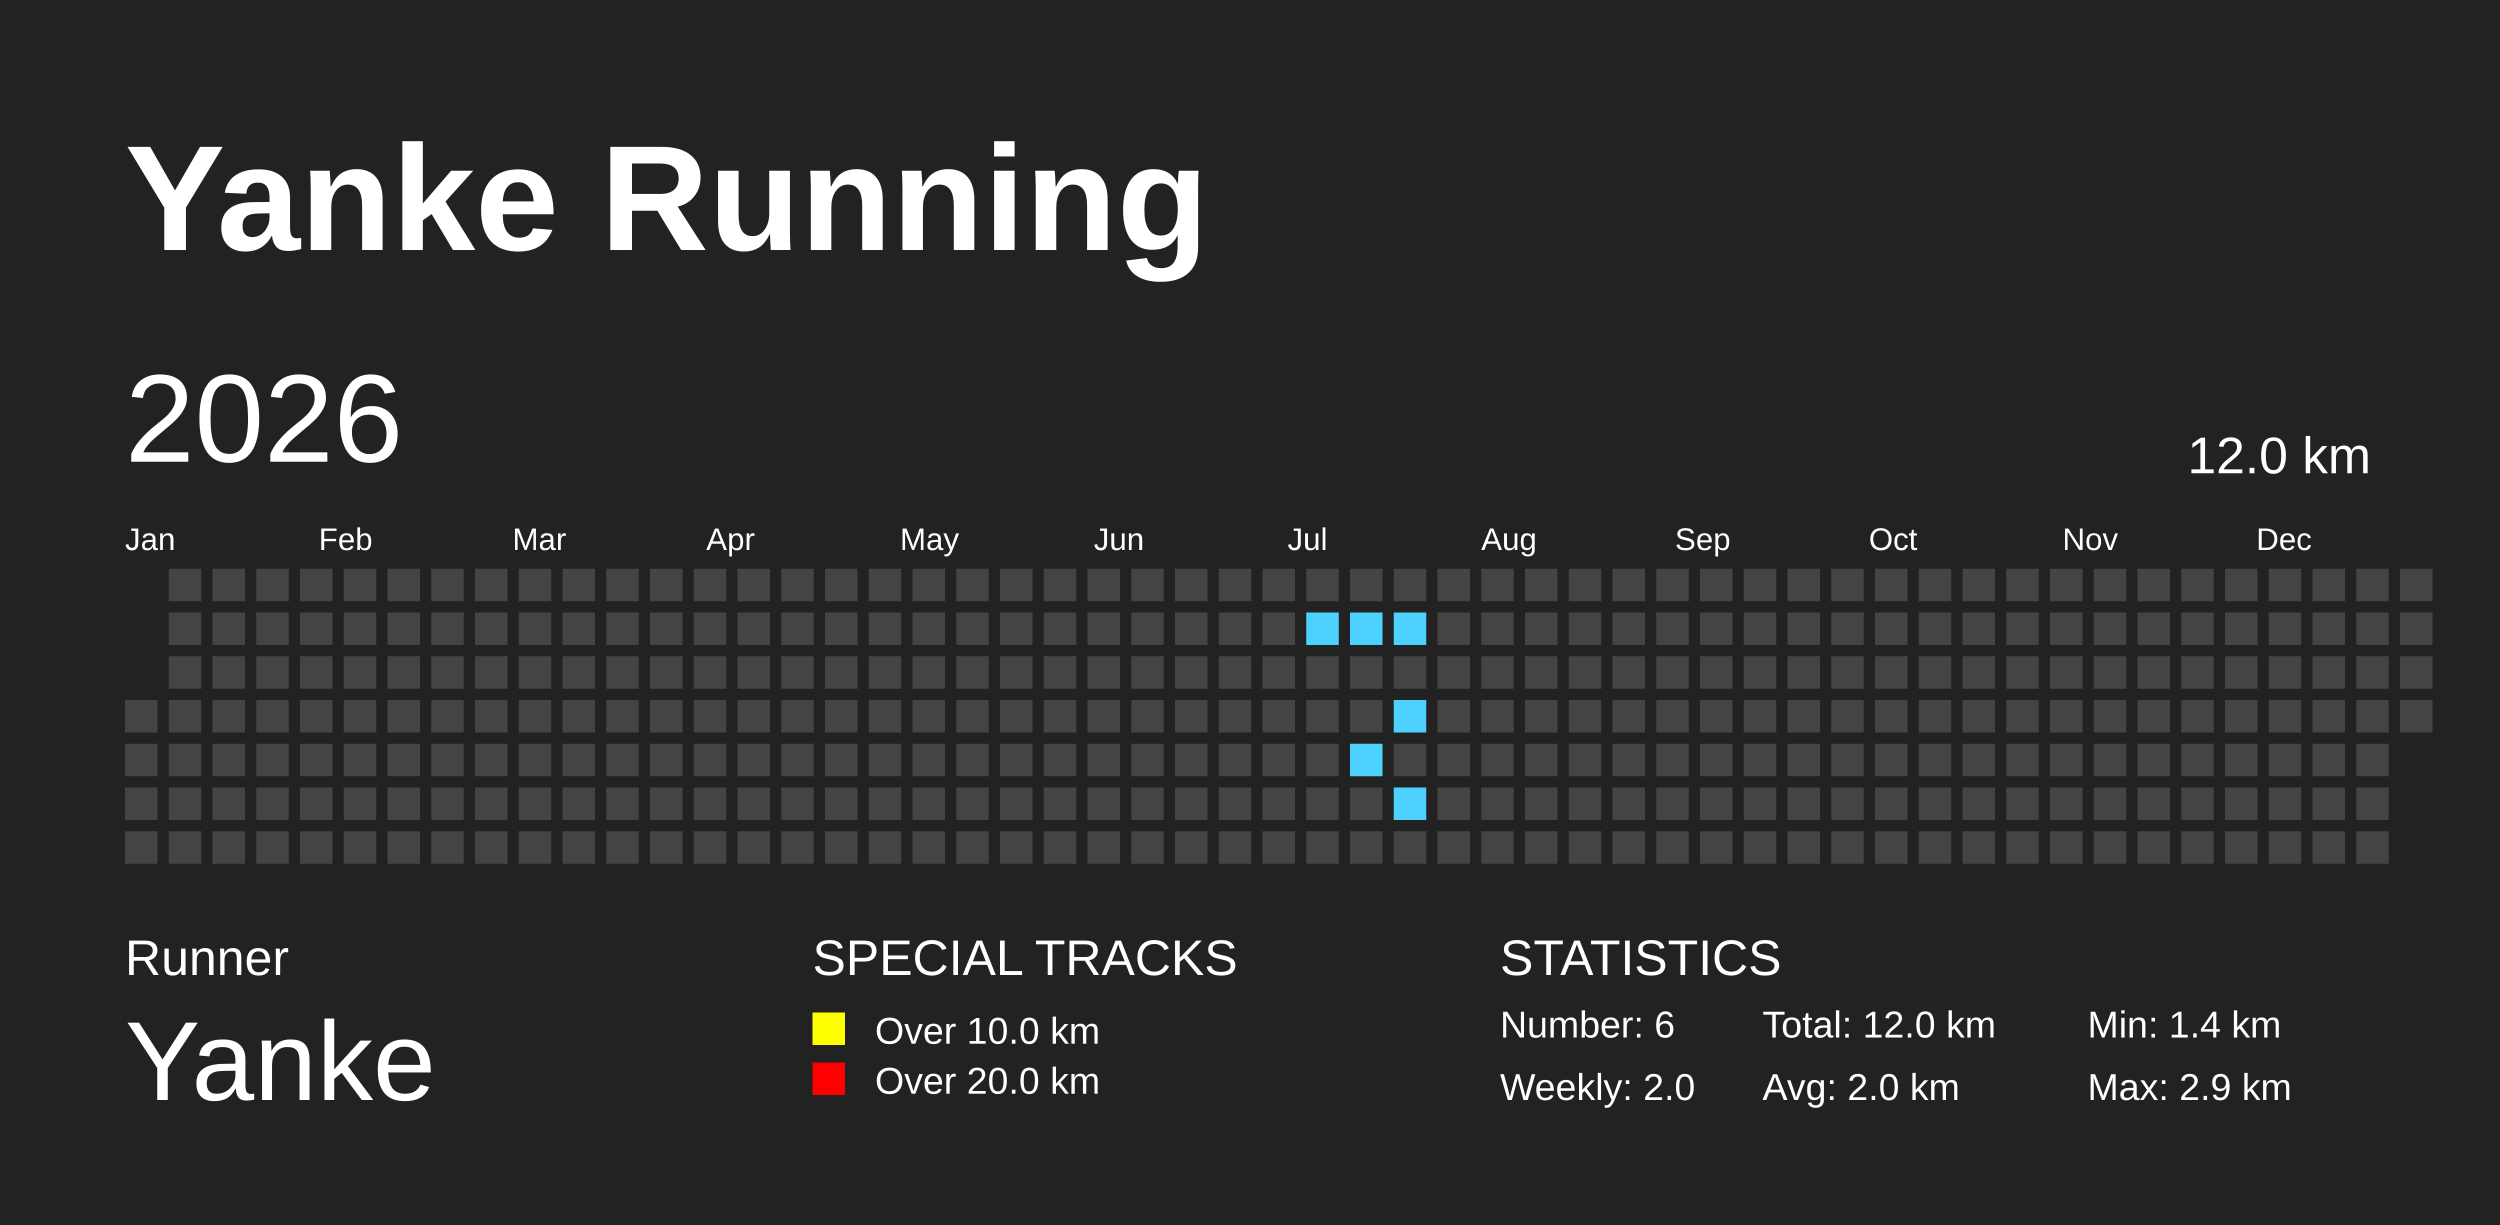
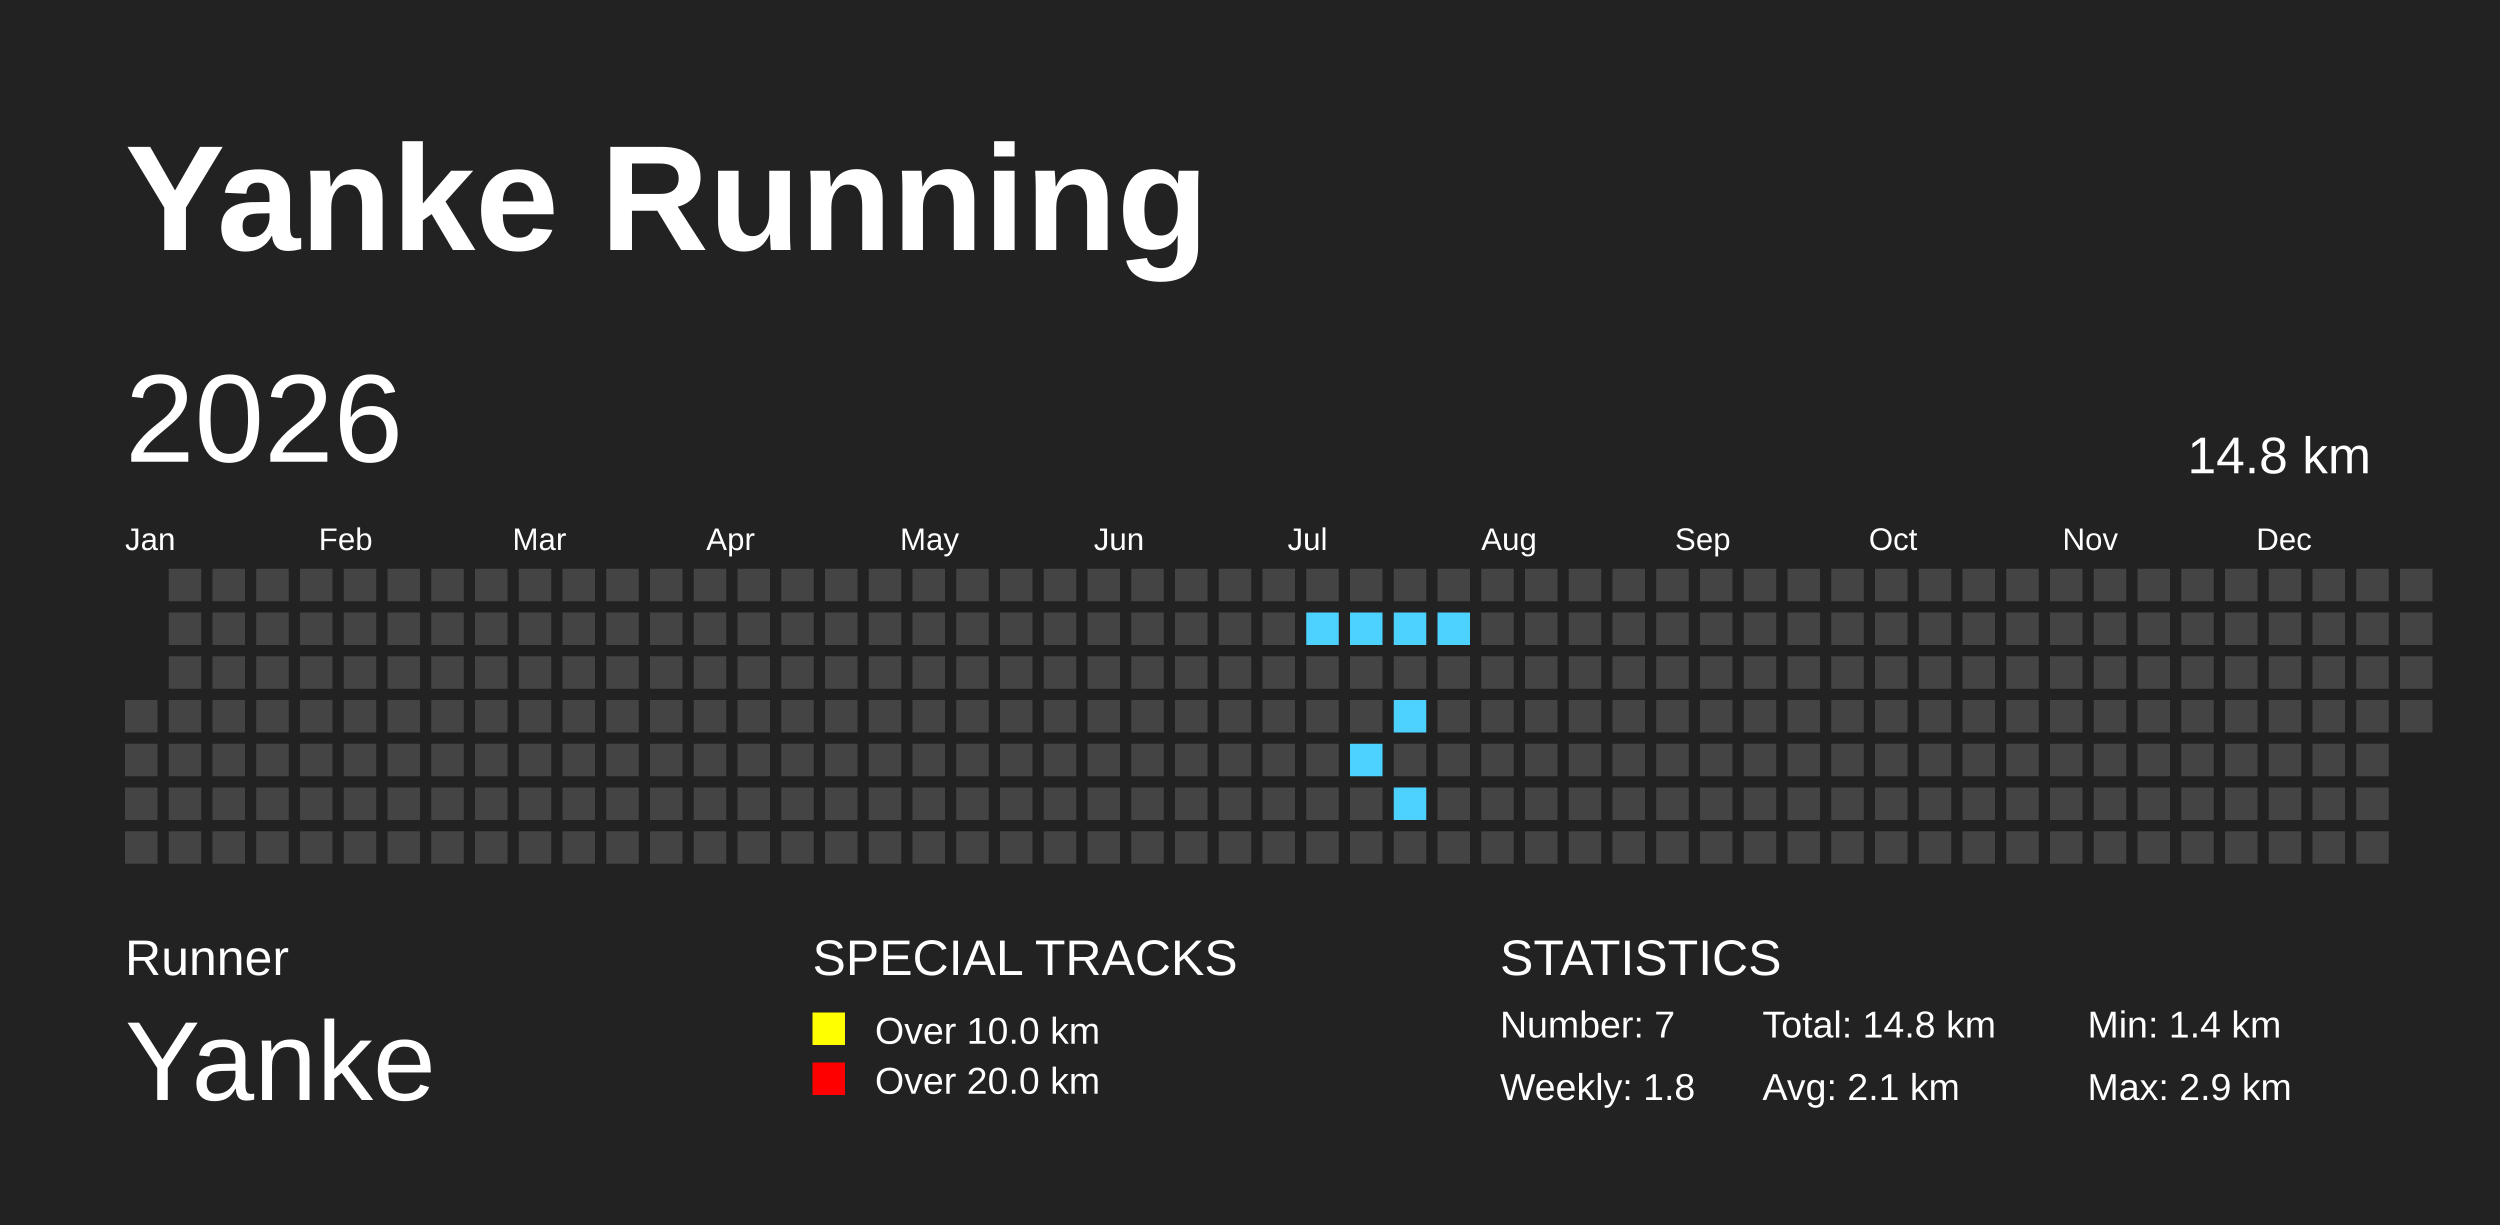
<svg xmlns="http://www.w3.org/2000/svg" baseProfile="full" height="98mm" version="1.1" viewBox="0,0,200,98" width="200mm">
  <defs>
    <pattern height="2" id="indoor-stripe" patternUnits="userSpaceOnUse" width="2">
      <line stroke="white" stroke-opacity="0.45" stroke-width="0.5" x1="0" x2="2" y1="2" y2="0" />
    </pattern>
  </defs>
  <rect fill="#222222" height="98" width="200" x="0" y="0" />
  <text fill="#FFFFFF" style="font-size:12px; font-family:Arial; font-weight:bold;" x="10" y="20">Yanke Running</text>
  <text fill="#FFFFFF" style="font-size:4px; font-family:Arial" x="10" y="78">Runner</text>
  <text fill="#FFFFFF" style="font-size:9px; font-family:Arial" x="10" y="88">Yanke</text>
  <text fill="#FFFFFF" style="font-size:4px; font-family:Arial" x="65" y="78">SPECIAL TRACKS</text>
  <rect fill="yellow" height="2.6" width="2.6" x="65" y="81" />
  <text fill="#FFFFFF" style="font-size:3px; font-family:Arial" x="70" y="83.5">Over 10.0 km</text>
  <rect fill="red" height="2.6" width="2.6" x="65" y="85" />
  <text fill="#FFFFFF" style="font-size:3px; font-family:Arial" x="70" y="87.5">Over 20.0 km</text>
  <text fill="#FFFFFF" style="font-size:4px; font-family:Arial" x="120" y="78">STATISTICS</text>
-   <text fill="#FFFFFF" style="font-size:3px; font-family:Arial" x="120" y="83">Number: 6</text>
-   <text fill="#FFFFFF" style="font-size:3px; font-family:Arial" x="120" y="88">Weekly: 2.0</text>
-   <text fill="#FFFFFF" style="font-size:3px; font-family:Arial" x="141" y="83">Total: 12.0 km</text>
-   <text fill="#FFFFFF" style="font-size:3px; font-family:Arial" x="141" y="88">Avg: 2.0 km</text>
+   <text fill="#FFFFFF" style="font-size:3px; font-family:Arial" x="120" y="83">Number: 7</text>
+   <text fill="#FFFFFF" style="font-size:3px; font-family:Arial" x="120" y="88">Weekly: 1.8</text>
+   <text fill="#FFFFFF" style="font-size:3px; font-family:Arial" x="141" y="83">Total: 14.8 km</text>
+   <text fill="#FFFFFF" style="font-size:3px; font-family:Arial" x="141" y="88">Avg: 2.1 km</text>
  <text fill="#FFFFFF" style="font-size:3px; font-family:Arial" x="167" y="83">Min: 1.4 km</text>
  <text fill="#FFFFFF" style="font-size:3px; font-family:Arial" x="167" y="88">Max: 2.9 km</text>
  <text dominant-baseline="hanging" fill="#FFFFFF" style="font-size:10.0px; font-family:Arial;" x="10" y="30">2026</text>
-   <text dominant-baseline="hanging" fill="#FFFFFF" style="font-size:4.125px; font-family:Arial;" x="175" y="35">12.0 km</text>
+   <text dominant-baseline="hanging" fill="#FFFFFF" style="font-size:4.125px; font-family:Arial;" x="175" y="35">14.8 km</text>
  <text fill="#FFFFFF" style="font-size:2.5px; font-family:Arial" x="10.0" y="44">Jan</text>
  <text fill="#FFFFFF" style="font-size:2.5px; font-family:Arial" x="25.5" y="44">Feb</text>
  <text fill="#FFFFFF" style="font-size:2.5px; font-family:Arial" x="41.0" y="44">Mar</text>
  <text fill="#FFFFFF" style="font-size:2.5px; font-family:Arial" x="56.5" y="44">Apr</text>
  <text fill="#FFFFFF" style="font-size:2.5px; font-family:Arial" x="72.0" y="44">May</text>
  <text fill="#FFFFFF" style="font-size:2.5px; font-family:Arial" x="87.5" y="44">Jun</text>
  <text fill="#FFFFFF" style="font-size:2.5px; font-family:Arial" x="103.0" y="44">Jul</text>
  <text fill="#FFFFFF" style="font-size:2.5px; font-family:Arial" x="118.5" y="44">Aug</text>
  <text fill="#FFFFFF" style="font-size:2.5px; font-family:Arial" x="134.0" y="44">Sep</text>
  <text fill="#FFFFFF" style="font-size:2.5px; font-family:Arial" x="149.5" y="44">Oct</text>
  <text fill="#FFFFFF" style="font-size:2.5px; font-family:Arial" x="165.0" y="44">Nov</text>
  <text fill="#FFFFFF" style="font-size:2.5px; font-family:Arial" x="180.5" y="44">Dec</text>
  <rect fill="#444444" height="2.6" width="2.6" x="10.0" y="56.0" />
  <rect fill="#444444" height="2.6" width="2.6" x="10.0" y="59.5" />
  <rect fill="#444444" height="2.6" width="2.6" x="10.0" y="63.0" />
  <rect fill="#444444" height="2.6" width="2.6" x="10.0" y="66.5" />
  <rect fill="#444444" height="2.6" width="2.6" x="13.5" y="45.5" />
  <rect fill="#444444" height="2.6" width="2.6" x="13.5" y="49.0" />
  <rect fill="#444444" height="2.6" width="2.6" x="13.5" y="52.5" />
  <rect fill="#444444" height="2.6" width="2.6" x="13.5" y="56.0" />
  <rect fill="#444444" height="2.6" width="2.6" x="13.5" y="59.5" />
  <rect fill="#444444" height="2.6" width="2.6" x="13.5" y="63.0" />
  <rect fill="#444444" height="2.6" width="2.6" x="13.5" y="66.5" />
  <rect fill="#444444" height="2.6" width="2.6" x="17.0" y="45.5" />
  <rect fill="#444444" height="2.6" width="2.6" x="17.0" y="49.0" />
  <rect fill="#444444" height="2.6" width="2.6" x="17.0" y="52.5" />
  <rect fill="#444444" height="2.6" width="2.6" x="17.0" y="56.0" />
  <rect fill="#444444" height="2.6" width="2.6" x="17.0" y="59.5" />
  <rect fill="#444444" height="2.6" width="2.6" x="17.0" y="63.0" />
  <rect fill="#444444" height="2.6" width="2.6" x="17.0" y="66.5" />
  <rect fill="#444444" height="2.6" width="2.6" x="20.5" y="45.5" />
  <rect fill="#444444" height="2.6" width="2.6" x="20.5" y="49.0" />
  <rect fill="#444444" height="2.6" width="2.6" x="20.5" y="52.5" />
  <rect fill="#444444" height="2.6" width="2.6" x="20.5" y="56.0" />
  <rect fill="#444444" height="2.6" width="2.6" x="20.5" y="59.5" />
  <rect fill="#444444" height="2.6" width="2.6" x="20.5" y="63.0" />
  <rect fill="#444444" height="2.6" width="2.6" x="20.5" y="66.5" />
  <rect fill="#444444" height="2.6" width="2.6" x="24.0" y="45.5" />
  <rect fill="#444444" height="2.6" width="2.6" x="24.0" y="49.0" />
  <rect fill="#444444" height="2.6" width="2.6" x="24.0" y="52.5" />
  <rect fill="#444444" height="2.6" width="2.6" x="24.0" y="56.0" />
  <rect fill="#444444" height="2.6" width="2.6" x="24.0" y="59.5" />
  <rect fill="#444444" height="2.6" width="2.6" x="24.0" y="63.0" />
  <rect fill="#444444" height="2.6" width="2.6" x="24.0" y="66.5" />
  <rect fill="#444444" height="2.6" width="2.6" x="27.5" y="45.5" />
  <rect fill="#444444" height="2.6" width="2.6" x="27.5" y="49.0" />
  <rect fill="#444444" height="2.6" width="2.6" x="27.5" y="52.5" />
  <rect fill="#444444" height="2.6" width="2.6" x="27.5" y="56.0" />
  <rect fill="#444444" height="2.6" width="2.6" x="27.5" y="59.5" />
  <rect fill="#444444" height="2.6" width="2.6" x="27.5" y="63.0" />
  <rect fill="#444444" height="2.6" width="2.6" x="27.5" y="66.5" />
  <rect fill="#444444" height="2.6" width="2.6" x="31.0" y="45.5" />
  <rect fill="#444444" height="2.6" width="2.6" x="31.0" y="49.0" />
  <rect fill="#444444" height="2.6" width="2.6" x="31.0" y="52.5" />
  <rect fill="#444444" height="2.6" width="2.6" x="31.0" y="56.0" />
  <rect fill="#444444" height="2.6" width="2.6" x="31.0" y="59.5" />
  <rect fill="#444444" height="2.6" width="2.6" x="31.0" y="63.0" />
  <rect fill="#444444" height="2.6" width="2.6" x="31.0" y="66.5" />
  <rect fill="#444444" height="2.6" width="2.6" x="34.5" y="45.5" />
  <rect fill="#444444" height="2.6" width="2.6" x="34.5" y="49.0" />
  <rect fill="#444444" height="2.6" width="2.6" x="34.5" y="52.5" />
  <rect fill="#444444" height="2.6" width="2.6" x="34.5" y="56.0" />
  <rect fill="#444444" height="2.6" width="2.6" x="34.5" y="59.5" />
  <rect fill="#444444" height="2.6" width="2.6" x="34.5" y="63.0" />
  <rect fill="#444444" height="2.6" width="2.6" x="34.5" y="66.5" />
  <rect fill="#444444" height="2.6" width="2.6" x="38.0" y="45.5" />
  <rect fill="#444444" height="2.6" width="2.6" x="38.0" y="49.0" />
  <rect fill="#444444" height="2.6" width="2.6" x="38.0" y="52.5" />
  <rect fill="#444444" height="2.6" width="2.6" x="38.0" y="56.0" />
  <rect fill="#444444" height="2.6" width="2.6" x="38.0" y="59.5" />
  <rect fill="#444444" height="2.6" width="2.6" x="38.0" y="63.0" />
  <rect fill="#444444" height="2.6" width="2.6" x="38.0" y="66.5" />
  <rect fill="#444444" height="2.6" width="2.6" x="41.5" y="45.5" />
  <rect fill="#444444" height="2.6" width="2.6" x="41.5" y="49.0" />
  <rect fill="#444444" height="2.6" width="2.6" x="41.5" y="52.5" />
  <rect fill="#444444" height="2.6" width="2.6" x="41.5" y="56.0" />
  <rect fill="#444444" height="2.6" width="2.6" x="41.5" y="59.5" />
  <rect fill="#444444" height="2.6" width="2.6" x="41.5" y="63.0" />
  <rect fill="#444444" height="2.6" width="2.6" x="41.5" y="66.5" />
  <rect fill="#444444" height="2.6" width="2.6" x="45.0" y="45.5" />
  <rect fill="#444444" height="2.6" width="2.6" x="45.0" y="49.0" />
  <rect fill="#444444" height="2.6" width="2.6" x="45.0" y="52.5" />
  <rect fill="#444444" height="2.6" width="2.6" x="45.0" y="56.0" />
  <rect fill="#444444" height="2.6" width="2.6" x="45.0" y="59.5" />
  <rect fill="#444444" height="2.6" width="2.6" x="45.0" y="63.0" />
  <rect fill="#444444" height="2.6" width="2.6" x="45.0" y="66.5" />
  <rect fill="#444444" height="2.6" width="2.6" x="48.5" y="45.5" />
  <rect fill="#444444" height="2.6" width="2.6" x="48.5" y="49.0" />
  <rect fill="#444444" height="2.6" width="2.6" x="48.5" y="52.5" />
  <rect fill="#444444" height="2.6" width="2.6" x="48.5" y="56.0" />
  <rect fill="#444444" height="2.6" width="2.6" x="48.5" y="59.5" />
  <rect fill="#444444" height="2.6" width="2.6" x="48.5" y="63.0" />
  <rect fill="#444444" height="2.6" width="2.6" x="48.5" y="66.5" />
  <rect fill="#444444" height="2.6" width="2.6" x="52.0" y="45.5" />
  <rect fill="#444444" height="2.6" width="2.6" x="52.0" y="49.0" />
  <rect fill="#444444" height="2.6" width="2.6" x="52.0" y="52.5" />
  <rect fill="#444444" height="2.6" width="2.6" x="52.0" y="56.0" />
  <rect fill="#444444" height="2.6" width="2.6" x="52.0" y="59.5" />
  <rect fill="#444444" height="2.6" width="2.6" x="52.0" y="63.0" />
  <rect fill="#444444" height="2.6" width="2.6" x="52.0" y="66.5" />
  <rect fill="#444444" height="2.6" width="2.6" x="55.5" y="45.5" />
  <rect fill="#444444" height="2.6" width="2.6" x="55.5" y="49.0" />
  <rect fill="#444444" height="2.6" width="2.6" x="55.5" y="52.5" />
  <rect fill="#444444" height="2.6" width="2.6" x="55.5" y="56.0" />
  <rect fill="#444444" height="2.6" width="2.6" x="55.5" y="59.5" />
  <rect fill="#444444" height="2.6" width="2.6" x="55.5" y="63.0" />
  <rect fill="#444444" height="2.6" width="2.6" x="55.5" y="66.5" />
  <rect fill="#444444" height="2.6" width="2.6" x="59.0" y="45.5" />
  <rect fill="#444444" height="2.6" width="2.6" x="59.0" y="49.0" />
  <rect fill="#444444" height="2.6" width="2.6" x="59.0" y="52.5" />
  <rect fill="#444444" height="2.6" width="2.6" x="59.0" y="56.0" />
  <rect fill="#444444" height="2.6" width="2.6" x="59.0" y="59.5" />
  <rect fill="#444444" height="2.6" width="2.6" x="59.0" y="63.0" />
  <rect fill="#444444" height="2.6" width="2.6" x="59.0" y="66.5" />
  <rect fill="#444444" height="2.6" width="2.6" x="62.5" y="45.5" />
  <rect fill="#444444" height="2.6" width="2.6" x="62.5" y="49.0" />
  <rect fill="#444444" height="2.6" width="2.6" x="62.5" y="52.5" />
  <rect fill="#444444" height="2.6" width="2.6" x="62.5" y="56.0" />
  <rect fill="#444444" height="2.6" width="2.6" x="62.5" y="59.5" />
  <rect fill="#444444" height="2.6" width="2.6" x="62.5" y="63.0" />
  <rect fill="#444444" height="2.6" width="2.6" x="62.5" y="66.5" />
  <rect fill="#444444" height="2.6" width="2.6" x="66.0" y="45.5" />
  <rect fill="#444444" height="2.6" width="2.6" x="66.0" y="49.0" />
  <rect fill="#444444" height="2.6" width="2.6" x="66.0" y="52.5" />
  <rect fill="#444444" height="2.6" width="2.6" x="66.0" y="56.0" />
  <rect fill="#444444" height="2.6" width="2.6" x="66.0" y="59.5" />
  <rect fill="#444444" height="2.6" width="2.6" x="66.0" y="63.0" />
  <rect fill="#444444" height="2.6" width="2.6" x="66.0" y="66.5" />
  <rect fill="#444444" height="2.6" width="2.6" x="69.5" y="45.5" />
  <rect fill="#444444" height="2.6" width="2.6" x="69.5" y="49.0" />
  <rect fill="#444444" height="2.6" width="2.6" x="69.5" y="52.5" />
  <rect fill="#444444" height="2.6" width="2.6" x="69.5" y="56.0" />
  <rect fill="#444444" height="2.6" width="2.6" x="69.5" y="59.5" />
  <rect fill="#444444" height="2.6" width="2.6" x="69.5" y="63.0" />
  <rect fill="#444444" height="2.6" width="2.6" x="69.5" y="66.5" />
  <rect fill="#444444" height="2.6" width="2.6" x="73.0" y="45.5" />
  <rect fill="#444444" height="2.6" width="2.6" x="73.0" y="49.0" />
  <rect fill="#444444" height="2.6" width="2.6" x="73.0" y="52.5" />
  <rect fill="#444444" height="2.6" width="2.6" x="73.0" y="56.0" />
  <rect fill="#444444" height="2.6" width="2.6" x="73.0" y="59.5" />
  <rect fill="#444444" height="2.6" width="2.6" x="73.0" y="63.0" />
  <rect fill="#444444" height="2.6" width="2.6" x="73.0" y="66.5" />
  <rect fill="#444444" height="2.6" width="2.6" x="76.5" y="45.5" />
  <rect fill="#444444" height="2.6" width="2.6" x="76.5" y="49.0" />
  <rect fill="#444444" height="2.6" width="2.6" x="76.5" y="52.5" />
  <rect fill="#444444" height="2.6" width="2.6" x="76.5" y="56.0" />
  <rect fill="#444444" height="2.6" width="2.6" x="76.5" y="59.5" />
  <rect fill="#444444" height="2.6" width="2.6" x="76.5" y="63.0" />
  <rect fill="#444444" height="2.6" width="2.6" x="76.5" y="66.5" />
  <rect fill="#444444" height="2.6" width="2.6" x="80.0" y="45.5" />
  <rect fill="#444444" height="2.6" width="2.6" x="80.0" y="49.0" />
  <rect fill="#444444" height="2.6" width="2.6" x="80.0" y="52.5" />
  <rect fill="#444444" height="2.6" width="2.6" x="80.0" y="56.0" />
  <rect fill="#444444" height="2.6" width="2.6" x="80.0" y="59.5" />
  <rect fill="#444444" height="2.6" width="2.6" x="80.0" y="63.0" />
  <rect fill="#444444" height="2.6" width="2.6" x="80.0" y="66.5" />
  <rect fill="#444444" height="2.6" width="2.6" x="83.5" y="45.5" />
  <rect fill="#444444" height="2.6" width="2.6" x="83.5" y="49.0" />
  <rect fill="#444444" height="2.6" width="2.6" x="83.5" y="52.5" />
  <rect fill="#444444" height="2.6" width="2.6" x="83.5" y="56.0" />
  <rect fill="#444444" height="2.6" width="2.6" x="83.5" y="59.5" />
  <rect fill="#444444" height="2.6" width="2.6" x="83.5" y="63.0" />
  <rect fill="#444444" height="2.6" width="2.6" x="83.5" y="66.5" />
  <rect fill="#444444" height="2.6" width="2.6" x="87.0" y="45.5" />
  <rect fill="#444444" height="2.6" width="2.6" x="87.0" y="49.0" />
  <rect fill="#444444" height="2.6" width="2.6" x="87.0" y="52.5" />
  <rect fill="#444444" height="2.6" width="2.6" x="87.0" y="56.0" />
  <rect fill="#444444" height="2.6" width="2.6" x="87.0" y="59.5" />
  <rect fill="#444444" height="2.6" width="2.6" x="87.0" y="63.0" />
  <rect fill="#444444" height="2.6" width="2.6" x="87.0" y="66.5" />
  <rect fill="#444444" height="2.6" width="2.6" x="90.5" y="45.5" />
  <rect fill="#444444" height="2.6" width="2.6" x="90.5" y="49.0" />
  <rect fill="#444444" height="2.6" width="2.6" x="90.5" y="52.5" />
  <rect fill="#444444" height="2.6" width="2.6" x="90.5" y="56.0" />
  <rect fill="#444444" height="2.6" width="2.6" x="90.5" y="59.5" />
  <rect fill="#444444" height="2.6" width="2.6" x="90.5" y="63.0" />
  <rect fill="#444444" height="2.6" width="2.6" x="90.5" y="66.5" />
  <rect fill="#444444" height="2.6" width="2.6" x="94.0" y="45.5" />
  <rect fill="#444444" height="2.6" width="2.6" x="94.0" y="49.0" />
  <rect fill="#444444" height="2.6" width="2.6" x="94.0" y="52.5" />
  <rect fill="#444444" height="2.6" width="2.6" x="94.0" y="56.0" />
  <rect fill="#444444" height="2.6" width="2.6" x="94.0" y="59.5" />
  <rect fill="#444444" height="2.6" width="2.6" x="94.0" y="63.0" />
  <rect fill="#444444" height="2.6" width="2.6" x="94.0" y="66.5" />
  <rect fill="#444444" height="2.6" width="2.6" x="97.5" y="45.5" />
  <rect fill="#444444" height="2.6" width="2.6" x="97.5" y="49.0" />
  <rect fill="#444444" height="2.6" width="2.6" x="97.5" y="52.5" />
  <rect fill="#444444" height="2.6" width="2.6" x="97.5" y="56.0" />
  <rect fill="#444444" height="2.6" width="2.6" x="97.5" y="59.5" />
  <rect fill="#444444" height="2.6" width="2.6" x="97.5" y="63.0" />
  <rect fill="#444444" height="2.6" width="2.6" x="97.5" y="66.5" />
  <rect fill="#444444" height="2.6" width="2.6" x="101.0" y="45.5" />
  <rect fill="#444444" height="2.6" width="2.6" x="101.0" y="49.0" />
  <rect fill="#444444" height="2.6" width="2.6" x="101.0" y="52.5" />
  <rect fill="#444444" height="2.6" width="2.6" x="101.0" y="56.0" />
  <rect fill="#444444" height="2.6" width="2.6" x="101.0" y="59.5" />
  <rect fill="#444444" height="2.6" width="2.6" x="101.0" y="63.0" />
  <rect fill="#444444" height="2.6" width="2.6" x="101.0" y="66.5" />
  <rect fill="#444444" height="2.6" width="2.6" x="104.5" y="45.5" />
  <rect fill="#4DD2FF" height="2.6" width="2.6" x="104.5" y="49.0" />
  <rect fill="#444444" height="2.6" width="2.6" x="104.5" y="52.5" />
  <rect fill="#444444" height="2.6" width="2.6" x="104.5" y="56.0" />
  <rect fill="#444444" height="2.6" width="2.6" x="104.5" y="59.5" />
  <rect fill="#444444" height="2.6" width="2.6" x="104.5" y="63.0" />
  <rect fill="#444444" height="2.6" width="2.6" x="104.5" y="66.5" />
  <rect fill="#444444" height="2.6" width="2.6" x="108.0" y="45.5" />
  <rect fill="#4DD2FF" height="2.6" width="2.6" x="108.0" y="49.0" />
  <rect fill="#444444" height="2.6" width="2.6" x="108.0" y="52.5" />
  <rect fill="#444444" height="2.6" width="2.6" x="108.0" y="56.0" />
  <rect fill="#4DD2FF" height="2.6" width="2.6" x="108.0" y="59.5" />
  <rect fill="#444444" height="2.6" width="2.6" x="108.0" y="63.0" />
  <rect fill="#444444" height="2.6" width="2.6" x="108.0" y="66.5" />
  <rect fill="#444444" height="2.6" width="2.6" x="111.5" y="45.5" />
  <rect fill="#4DD2FF" height="2.6" width="2.6" x="111.5" y="49.0" />
  <rect fill="#444444" height="2.6" width="2.6" x="111.5" y="52.5" />
  <rect fill="#4DD2FF" height="2.6" width="2.6" x="111.5" y="56.0" />
  <rect fill="#444444" height="2.6" width="2.6" x="111.5" y="59.5" />
  <rect fill="#4DD2FF" height="2.6" width="2.6" x="111.5" y="63.0" />
  <rect fill="#444444" height="2.6" width="2.6" x="111.5" y="66.5" />
  <rect fill="#444444" height="2.6" width="2.6" x="115.0" y="45.5" />
-   <rect fill="#444444" height="2.6" width="2.6" x="115.0" y="49.0" />
+   <rect fill="#4DD2FF" height="2.6" width="2.6" x="115.0" y="49.0" />
  <rect fill="#444444" height="2.6" width="2.6" x="115.0" y="52.5" />
  <rect fill="#444444" height="2.6" width="2.6" x="115.0" y="56.0" />
  <rect fill="#444444" height="2.6" width="2.6" x="115.0" y="59.5" />
  <rect fill="#444444" height="2.6" width="2.6" x="115.0" y="63.0" />
  <rect fill="#444444" height="2.6" width="2.6" x="115.0" y="66.5" />
  <rect fill="#444444" height="2.6" width="2.6" x="118.5" y="45.5" />
  <rect fill="#444444" height="2.6" width="2.6" x="118.5" y="49.0" />
  <rect fill="#444444" height="2.6" width="2.6" x="118.5" y="52.5" />
  <rect fill="#444444" height="2.6" width="2.6" x="118.5" y="56.0" />
  <rect fill="#444444" height="2.6" width="2.6" x="118.5" y="59.5" />
  <rect fill="#444444" height="2.6" width="2.6" x="118.5" y="63.0" />
  <rect fill="#444444" height="2.6" width="2.6" x="118.5" y="66.5" />
  <rect fill="#444444" height="2.6" width="2.6" x="122.0" y="45.5" />
  <rect fill="#444444" height="2.6" width="2.6" x="122.0" y="49.0" />
  <rect fill="#444444" height="2.6" width="2.6" x="122.0" y="52.5" />
  <rect fill="#444444" height="2.6" width="2.6" x="122.0" y="56.0" />
  <rect fill="#444444" height="2.6" width="2.6" x="122.0" y="59.5" />
  <rect fill="#444444" height="2.6" width="2.6" x="122.0" y="63.0" />
  <rect fill="#444444" height="2.6" width="2.6" x="122.0" y="66.5" />
  <rect fill="#444444" height="2.6" width="2.6" x="125.5" y="45.5" />
  <rect fill="#444444" height="2.6" width="2.6" x="125.5" y="49.0" />
  <rect fill="#444444" height="2.6" width="2.6" x="125.5" y="52.5" />
  <rect fill="#444444" height="2.6" width="2.6" x="125.5" y="56.0" />
  <rect fill="#444444" height="2.6" width="2.6" x="125.5" y="59.5" />
  <rect fill="#444444" height="2.6" width="2.6" x="125.5" y="63.0" />
  <rect fill="#444444" height="2.6" width="2.6" x="125.5" y="66.5" />
  <rect fill="#444444" height="2.6" width="2.6" x="129.0" y="45.5" />
  <rect fill="#444444" height="2.6" width="2.6" x="129.0" y="49.0" />
  <rect fill="#444444" height="2.6" width="2.6" x="129.0" y="52.5" />
  <rect fill="#444444" height="2.6" width="2.6" x="129.0" y="56.0" />
  <rect fill="#444444" height="2.6" width="2.6" x="129.0" y="59.5" />
  <rect fill="#444444" height="2.6" width="2.6" x="129.0" y="63.0" />
  <rect fill="#444444" height="2.6" width="2.6" x="129.0" y="66.5" />
  <rect fill="#444444" height="2.6" width="2.6" x="132.5" y="45.5" />
  <rect fill="#444444" height="2.6" width="2.6" x="132.5" y="49.0" />
  <rect fill="#444444" height="2.6" width="2.6" x="132.5" y="52.5" />
  <rect fill="#444444" height="2.6" width="2.6" x="132.5" y="56.0" />
  <rect fill="#444444" height="2.6" width="2.6" x="132.5" y="59.5" />
  <rect fill="#444444" height="2.6" width="2.6" x="132.5" y="63.0" />
  <rect fill="#444444" height="2.6" width="2.6" x="132.5" y="66.5" />
  <rect fill="#444444" height="2.6" width="2.6" x="136.0" y="45.5" />
  <rect fill="#444444" height="2.6" width="2.6" x="136.0" y="49.0" />
  <rect fill="#444444" height="2.6" width="2.6" x="136.0" y="52.5" />
  <rect fill="#444444" height="2.6" width="2.6" x="136.0" y="56.0" />
  <rect fill="#444444" height="2.6" width="2.6" x="136.0" y="59.5" />
  <rect fill="#444444" height="2.6" width="2.6" x="136.0" y="63.0" />
  <rect fill="#444444" height="2.6" width="2.6" x="136.0" y="66.5" />
  <rect fill="#444444" height="2.6" width="2.6" x="139.5" y="45.5" />
  <rect fill="#444444" height="2.6" width="2.6" x="139.5" y="49.0" />
  <rect fill="#444444" height="2.6" width="2.6" x="139.5" y="52.5" />
  <rect fill="#444444" height="2.6" width="2.6" x="139.5" y="56.0" />
  <rect fill="#444444" height="2.6" width="2.6" x="139.5" y="59.5" />
  <rect fill="#444444" height="2.6" width="2.6" x="139.5" y="63.0" />
  <rect fill="#444444" height="2.6" width="2.6" x="139.5" y="66.5" />
  <rect fill="#444444" height="2.6" width="2.6" x="143.0" y="45.5" />
  <rect fill="#444444" height="2.6" width="2.6" x="143.0" y="49.0" />
  <rect fill="#444444" height="2.6" width="2.6" x="143.0" y="52.5" />
  <rect fill="#444444" height="2.6" width="2.6" x="143.0" y="56.0" />
  <rect fill="#444444" height="2.6" width="2.6" x="143.0" y="59.5" />
  <rect fill="#444444" height="2.6" width="2.6" x="143.0" y="63.0" />
  <rect fill="#444444" height="2.6" width="2.6" x="143.0" y="66.5" />
  <rect fill="#444444" height="2.6" width="2.6" x="146.5" y="45.5" />
  <rect fill="#444444" height="2.6" width="2.6" x="146.5" y="49.0" />
  <rect fill="#444444" height="2.6" width="2.6" x="146.5" y="52.5" />
  <rect fill="#444444" height="2.6" width="2.6" x="146.5" y="56.0" />
  <rect fill="#444444" height="2.6" width="2.6" x="146.5" y="59.5" />
  <rect fill="#444444" height="2.6" width="2.6" x="146.5" y="63.0" />
  <rect fill="#444444" height="2.6" width="2.6" x="146.5" y="66.5" />
  <rect fill="#444444" height="2.6" width="2.6" x="150.0" y="45.5" />
  <rect fill="#444444" height="2.6" width="2.6" x="150.0" y="49.0" />
  <rect fill="#444444" height="2.6" width="2.6" x="150.0" y="52.5" />
  <rect fill="#444444" height="2.6" width="2.6" x="150.0" y="56.0" />
  <rect fill="#444444" height="2.6" width="2.6" x="150.0" y="59.5" />
  <rect fill="#444444" height="2.6" width="2.6" x="150.0" y="63.0" />
  <rect fill="#444444" height="2.6" width="2.6" x="150.0" y="66.5" />
  <rect fill="#444444" height="2.6" width="2.6" x="153.5" y="45.5" />
  <rect fill="#444444" height="2.6" width="2.6" x="153.5" y="49.0" />
  <rect fill="#444444" height="2.6" width="2.6" x="153.5" y="52.5" />
  <rect fill="#444444" height="2.6" width="2.6" x="153.5" y="56.0" />
  <rect fill="#444444" height="2.6" width="2.6" x="153.5" y="59.5" />
  <rect fill="#444444" height="2.6" width="2.6" x="153.5" y="63.0" />
  <rect fill="#444444" height="2.6" width="2.6" x="153.5" y="66.5" />
  <rect fill="#444444" height="2.6" width="2.6" x="157.0" y="45.5" />
  <rect fill="#444444" height="2.6" width="2.6" x="157.0" y="49.0" />
  <rect fill="#444444" height="2.6" width="2.6" x="157.0" y="52.5" />
  <rect fill="#444444" height="2.6" width="2.6" x="157.0" y="56.0" />
  <rect fill="#444444" height="2.6" width="2.6" x="157.0" y="59.5" />
  <rect fill="#444444" height="2.6" width="2.6" x="157.0" y="63.0" />
  <rect fill="#444444" height="2.6" width="2.6" x="157.0" y="66.5" />
  <rect fill="#444444" height="2.6" width="2.6" x="160.5" y="45.5" />
  <rect fill="#444444" height="2.6" width="2.6" x="160.5" y="49.0" />
  <rect fill="#444444" height="2.6" width="2.6" x="160.5" y="52.5" />
  <rect fill="#444444" height="2.6" width="2.6" x="160.5" y="56.0" />
  <rect fill="#444444" height="2.6" width="2.6" x="160.5" y="59.5" />
  <rect fill="#444444" height="2.6" width="2.6" x="160.5" y="63.0" />
  <rect fill="#444444" height="2.6" width="2.6" x="160.5" y="66.5" />
  <rect fill="#444444" height="2.6" width="2.6" x="164.0" y="45.5" />
  <rect fill="#444444" height="2.6" width="2.6" x="164.0" y="49.0" />
  <rect fill="#444444" height="2.6" width="2.6" x="164.0" y="52.5" />
  <rect fill="#444444" height="2.6" width="2.6" x="164.0" y="56.0" />
  <rect fill="#444444" height="2.6" width="2.6" x="164.0" y="59.5" />
  <rect fill="#444444" height="2.6" width="2.6" x="164.0" y="63.0" />
  <rect fill="#444444" height="2.6" width="2.6" x="164.0" y="66.5" />
  <rect fill="#444444" height="2.6" width="2.6" x="167.5" y="45.5" />
  <rect fill="#444444" height="2.6" width="2.6" x="167.5" y="49.0" />
  <rect fill="#444444" height="2.6" width="2.6" x="167.5" y="52.5" />
  <rect fill="#444444" height="2.6" width="2.6" x="167.5" y="56.0" />
  <rect fill="#444444" height="2.6" width="2.6" x="167.5" y="59.5" />
  <rect fill="#444444" height="2.6" width="2.6" x="167.5" y="63.0" />
  <rect fill="#444444" height="2.6" width="2.6" x="167.5" y="66.5" />
  <rect fill="#444444" height="2.6" width="2.6" x="171.0" y="45.5" />
  <rect fill="#444444" height="2.6" width="2.6" x="171.0" y="49.0" />
  <rect fill="#444444" height="2.6" width="2.6" x="171.0" y="52.5" />
  <rect fill="#444444" height="2.6" width="2.6" x="171.0" y="56.0" />
  <rect fill="#444444" height="2.6" width="2.6" x="171.0" y="59.5" />
  <rect fill="#444444" height="2.6" width="2.6" x="171.0" y="63.0" />
  <rect fill="#444444" height="2.6" width="2.6" x="171.0" y="66.5" />
  <rect fill="#444444" height="2.6" width="2.6" x="174.5" y="45.5" />
  <rect fill="#444444" height="2.6" width="2.6" x="174.5" y="49.0" />
  <rect fill="#444444" height="2.6" width="2.6" x="174.5" y="52.5" />
  <rect fill="#444444" height="2.6" width="2.6" x="174.5" y="56.0" />
  <rect fill="#444444" height="2.6" width="2.6" x="174.5" y="59.5" />
  <rect fill="#444444" height="2.6" width="2.6" x="174.5" y="63.0" />
  <rect fill="#444444" height="2.6" width="2.6" x="174.5" y="66.5" />
  <rect fill="#444444" height="2.6" width="2.6" x="178.0" y="45.5" />
  <rect fill="#444444" height="2.6" width="2.6" x="178.0" y="49.0" />
  <rect fill="#444444" height="2.6" width="2.6" x="178.0" y="52.5" />
  <rect fill="#444444" height="2.6" width="2.6" x="178.0" y="56.0" />
  <rect fill="#444444" height="2.6" width="2.6" x="178.0" y="59.5" />
  <rect fill="#444444" height="2.6" width="2.6" x="178.0" y="63.0" />
  <rect fill="#444444" height="2.6" width="2.6" x="178.0" y="66.5" />
  <rect fill="#444444" height="2.6" width="2.6" x="181.5" y="45.5" />
  <rect fill="#444444" height="2.6" width="2.6" x="181.5" y="49.0" />
  <rect fill="#444444" height="2.6" width="2.6" x="181.5" y="52.5" />
  <rect fill="#444444" height="2.6" width="2.6" x="181.5" y="56.0" />
  <rect fill="#444444" height="2.6" width="2.6" x="181.5" y="59.5" />
  <rect fill="#444444" height="2.6" width="2.6" x="181.5" y="63.0" />
  <rect fill="#444444" height="2.6" width="2.6" x="181.5" y="66.5" />
  <rect fill="#444444" height="2.6" width="2.6" x="185.0" y="45.5" />
  <rect fill="#444444" height="2.6" width="2.6" x="185.0" y="49.0" />
  <rect fill="#444444" height="2.6" width="2.6" x="185.0" y="52.5" />
  <rect fill="#444444" height="2.6" width="2.6" x="185.0" y="56.0" />
  <rect fill="#444444" height="2.6" width="2.6" x="185.0" y="59.5" />
  <rect fill="#444444" height="2.6" width="2.6" x="185.0" y="63.0" />
  <rect fill="#444444" height="2.6" width="2.6" x="185.0" y="66.5" />
  <rect fill="#444444" height="2.6" width="2.6" x="188.5" y="45.5" />
  <rect fill="#444444" height="2.6" width="2.6" x="188.5" y="49.0" />
  <rect fill="#444444" height="2.6" width="2.6" x="188.5" y="52.5" />
  <rect fill="#444444" height="2.6" width="2.6" x="188.5" y="56.0" />
  <rect fill="#444444" height="2.6" width="2.6" x="188.5" y="59.5" />
  <rect fill="#444444" height="2.6" width="2.6" x="188.5" y="63.0" />
  <rect fill="#444444" height="2.6" width="2.6" x="188.5" y="66.5" />
  <rect fill="#444444" height="2.6" width="2.6" x="192.0" y="45.5" />
  <rect fill="#444444" height="2.6" width="2.6" x="192.0" y="49.0" />
  <rect fill="#444444" height="2.6" width="2.6" x="192.0" y="52.5" />
  <rect fill="#444444" height="2.6" width="2.6" x="192.0" y="56.0" />
</svg>
